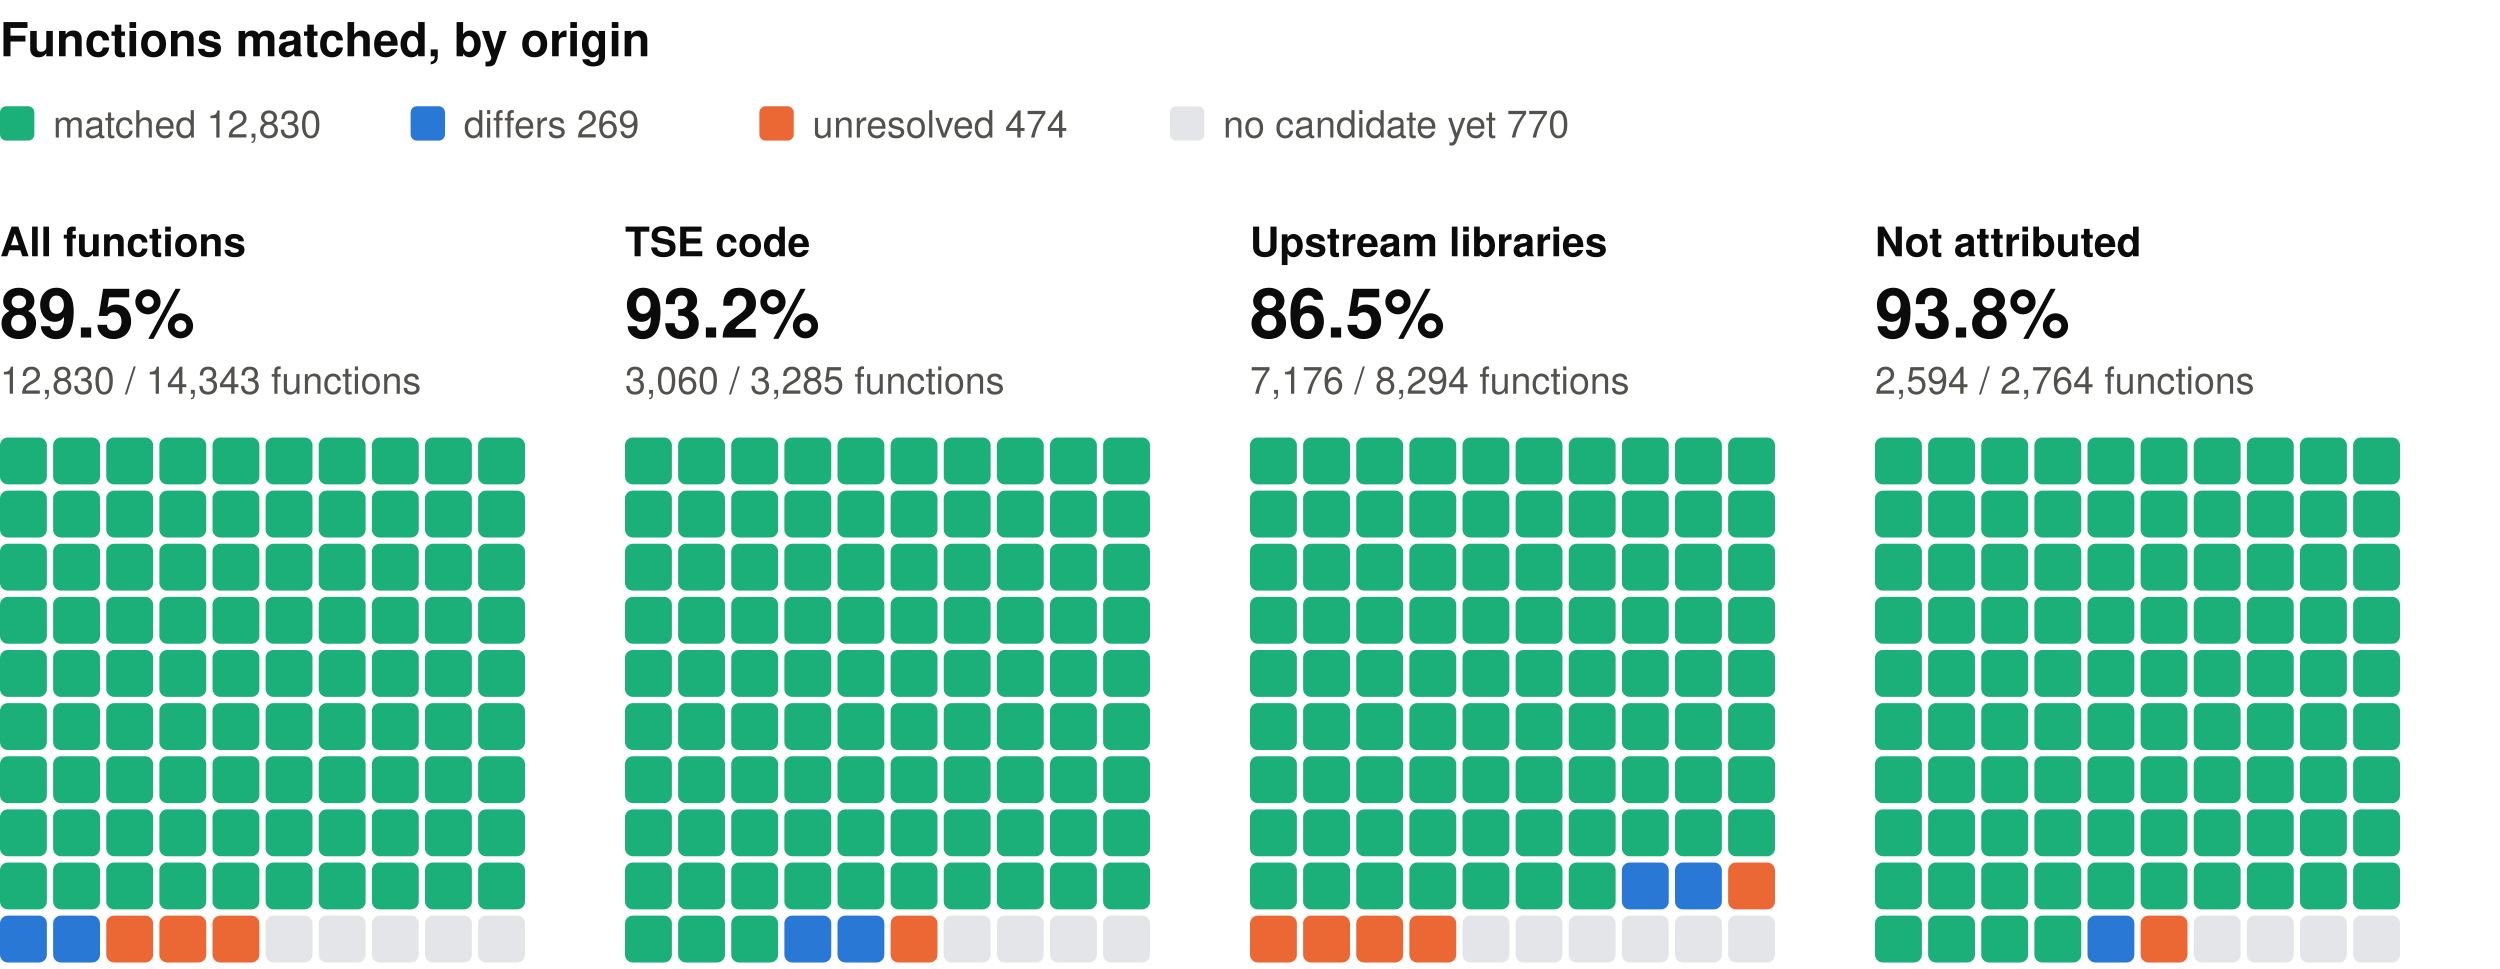
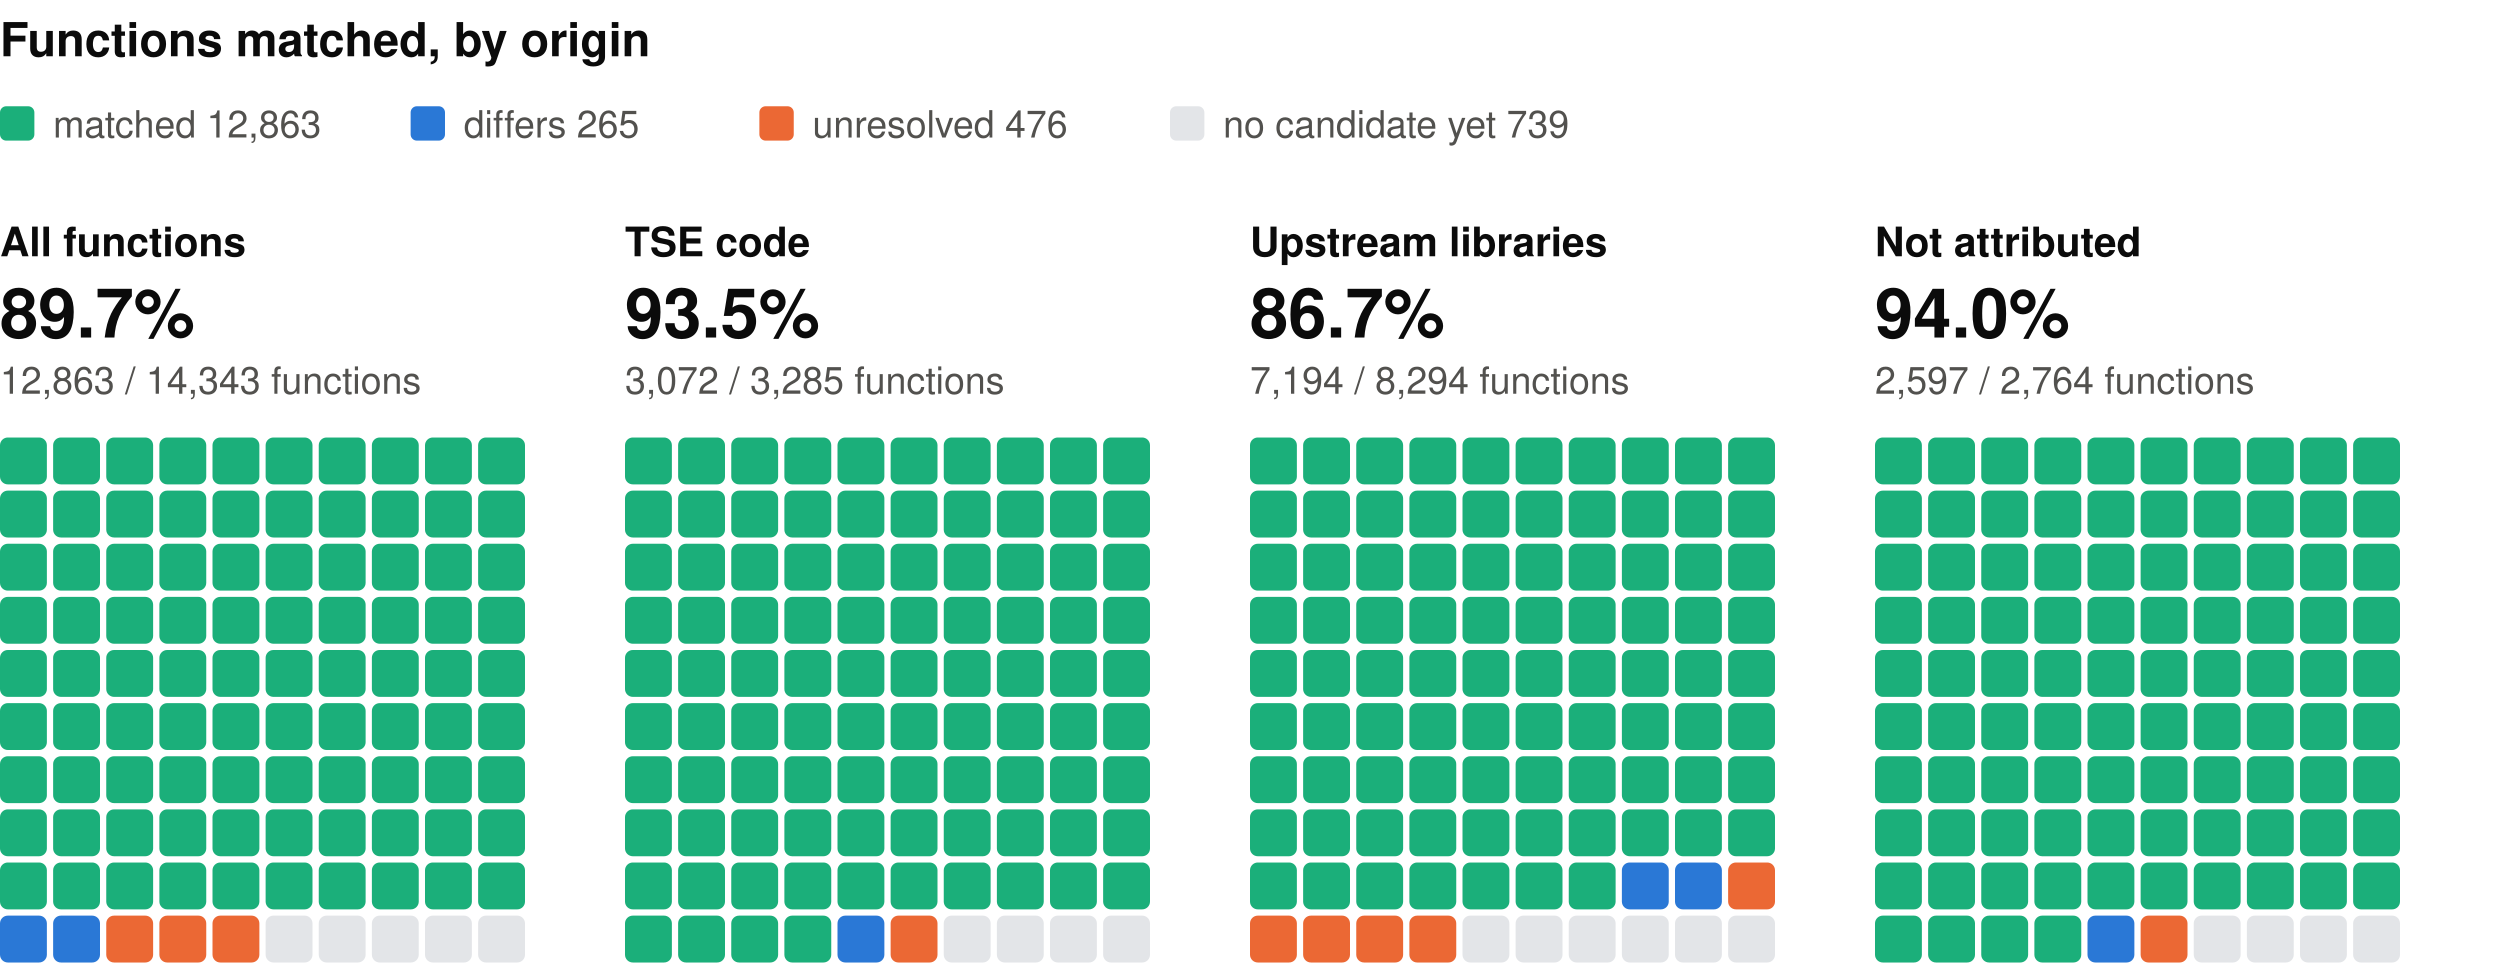
<svg xmlns="http://www.w3.org/2000/svg" width="800" height="310" viewBox="0 0 800 310" role="img" aria-label="Functions matched, by origin: one square per percent, coloured by verdict" font-family="system-ui, -apple-system, 'Segoe UI', Helvetica, Arial, sans-serif">
  <text x="0" y="18" font-size="15" fill="#0b0b0b" font-weight="600">Functions matched, by origin</text>
  <rect x="0" y="34" width="11" height="11" rx="2" fill="#1baf7a" />
-   <text x="17" y="44" font-size="12" fill="#52514e">matched 12,830</text>
+   <text x="17" y="44" font-size="12" fill="#52514e">matched 12,863</text>
  <rect x="131.4" y="34" width="11" height="11" rx="2" fill="#2a78d6" />
-   <text x="148.4" y="44" font-size="12" fill="#52514e">differs 269</text>
+   <text x="148.4" y="44" font-size="12" fill="#52514e">differs 265</text>
  <rect x="243" y="34" width="11" height="11" rx="2" fill="#eb6834" />
-   <text x="260" y="44" font-size="12" fill="#52514e">unresolved 474</text>
+   <text x="260" y="44" font-size="12" fill="#52514e">unresolved 476</text>
  <rect x="374.4" y="34" width="11" height="11" rx="2" fill="#e3e5e8" />
-   <text x="391.4" y="44" font-size="12" fill="#52514e">no candidate yet 770</text>
+   <text x="391.4" y="44" font-size="12" fill="#52514e">no candidate yet 739</text>
  <text x="0" y="82" font-size="13" fill="#0b0b0b" font-weight="600">All functions</text>
-   <text x="0" y="108" font-size="22" fill="#0b0b0b" font-weight="600">89.5%</text>
-   <text x="0" y="126" font-size="12" fill="#52514e">12,830 / 14,343 functions</text>
+   <text x="0" y="108" font-size="22" fill="#0b0b0b" font-weight="600">89.7%</text>
+   <text x="0" y="126" font-size="12" fill="#52514e">12,863 / 14,343 functions</text>
  <rect x="0" y="140" width="15" height="15" rx="2.5" fill="#1baf7a" />
  <rect x="17" y="140" width="15" height="15" rx="2.5" fill="#1baf7a" />
  <rect x="34" y="140" width="15" height="15" rx="2.5" fill="#1baf7a" />
  <rect x="51" y="140" width="15" height="15" rx="2.5" fill="#1baf7a" />
  <rect x="68" y="140" width="15" height="15" rx="2.5" fill="#1baf7a" />
  <rect x="85" y="140" width="15" height="15" rx="2.5" fill="#1baf7a" />
  <rect x="102" y="140" width="15" height="15" rx="2.5" fill="#1baf7a" />
  <rect x="119" y="140" width="15" height="15" rx="2.5" fill="#1baf7a" />
  <rect x="136" y="140" width="15" height="15" rx="2.5" fill="#1baf7a" />
  <rect x="153" y="140" width="15" height="15" rx="2.5" fill="#1baf7a" />
  <rect x="0" y="157" width="15" height="15" rx="2.5" fill="#1baf7a" />
  <rect x="17" y="157" width="15" height="15" rx="2.5" fill="#1baf7a" />
  <rect x="34" y="157" width="15" height="15" rx="2.5" fill="#1baf7a" />
  <rect x="51" y="157" width="15" height="15" rx="2.5" fill="#1baf7a" />
  <rect x="68" y="157" width="15" height="15" rx="2.5" fill="#1baf7a" />
  <rect x="85" y="157" width="15" height="15" rx="2.5" fill="#1baf7a" />
  <rect x="102" y="157" width="15" height="15" rx="2.5" fill="#1baf7a" />
  <rect x="119" y="157" width="15" height="15" rx="2.5" fill="#1baf7a" />
  <rect x="136" y="157" width="15" height="15" rx="2.5" fill="#1baf7a" />
  <rect x="153" y="157" width="15" height="15" rx="2.5" fill="#1baf7a" />
  <rect x="0" y="174" width="15" height="15" rx="2.5" fill="#1baf7a" />
  <rect x="17" y="174" width="15" height="15" rx="2.5" fill="#1baf7a" />
  <rect x="34" y="174" width="15" height="15" rx="2.5" fill="#1baf7a" />
  <rect x="51" y="174" width="15" height="15" rx="2.5" fill="#1baf7a" />
  <rect x="68" y="174" width="15" height="15" rx="2.5" fill="#1baf7a" />
  <rect x="85" y="174" width="15" height="15" rx="2.5" fill="#1baf7a" />
  <rect x="102" y="174" width="15" height="15" rx="2.5" fill="#1baf7a" />
  <rect x="119" y="174" width="15" height="15" rx="2.5" fill="#1baf7a" />
  <rect x="136" y="174" width="15" height="15" rx="2.5" fill="#1baf7a" />
  <rect x="153" y="174" width="15" height="15" rx="2.5" fill="#1baf7a" />
  <rect x="0" y="191" width="15" height="15" rx="2.5" fill="#1baf7a" />
  <rect x="17" y="191" width="15" height="15" rx="2.5" fill="#1baf7a" />
  <rect x="34" y="191" width="15" height="15" rx="2.5" fill="#1baf7a" />
  <rect x="51" y="191" width="15" height="15" rx="2.5" fill="#1baf7a" />
  <rect x="68" y="191" width="15" height="15" rx="2.5" fill="#1baf7a" />
  <rect x="85" y="191" width="15" height="15" rx="2.5" fill="#1baf7a" />
  <rect x="102" y="191" width="15" height="15" rx="2.5" fill="#1baf7a" />
  <rect x="119" y="191" width="15" height="15" rx="2.5" fill="#1baf7a" />
  <rect x="136" y="191" width="15" height="15" rx="2.5" fill="#1baf7a" />
  <rect x="153" y="191" width="15" height="15" rx="2.5" fill="#1baf7a" />
  <rect x="0" y="208" width="15" height="15" rx="2.5" fill="#1baf7a" />
  <rect x="17" y="208" width="15" height="15" rx="2.5" fill="#1baf7a" />
  <rect x="34" y="208" width="15" height="15" rx="2.5" fill="#1baf7a" />
  <rect x="51" y="208" width="15" height="15" rx="2.5" fill="#1baf7a" />
  <rect x="68" y="208" width="15" height="15" rx="2.5" fill="#1baf7a" />
  <rect x="85" y="208" width="15" height="15" rx="2.5" fill="#1baf7a" />
  <rect x="102" y="208" width="15" height="15" rx="2.5" fill="#1baf7a" />
  <rect x="119" y="208" width="15" height="15" rx="2.5" fill="#1baf7a" />
  <rect x="136" y="208" width="15" height="15" rx="2.5" fill="#1baf7a" />
  <rect x="153" y="208" width="15" height="15" rx="2.5" fill="#1baf7a" />
  <rect x="0" y="225" width="15" height="15" rx="2.5" fill="#1baf7a" />
  <rect x="17" y="225" width="15" height="15" rx="2.5" fill="#1baf7a" />
  <rect x="34" y="225" width="15" height="15" rx="2.5" fill="#1baf7a" />
  <rect x="51" y="225" width="15" height="15" rx="2.5" fill="#1baf7a" />
  <rect x="68" y="225" width="15" height="15" rx="2.5" fill="#1baf7a" />
  <rect x="85" y="225" width="15" height="15" rx="2.5" fill="#1baf7a" />
  <rect x="102" y="225" width="15" height="15" rx="2.5" fill="#1baf7a" />
  <rect x="119" y="225" width="15" height="15" rx="2.5" fill="#1baf7a" />
  <rect x="136" y="225" width="15" height="15" rx="2.5" fill="#1baf7a" />
  <rect x="153" y="225" width="15" height="15" rx="2.5" fill="#1baf7a" />
  <rect x="0" y="242" width="15" height="15" rx="2.5" fill="#1baf7a" />
  <rect x="17" y="242" width="15" height="15" rx="2.5" fill="#1baf7a" />
  <rect x="34" y="242" width="15" height="15" rx="2.5" fill="#1baf7a" />
  <rect x="51" y="242" width="15" height="15" rx="2.5" fill="#1baf7a" />
  <rect x="68" y="242" width="15" height="15" rx="2.5" fill="#1baf7a" />
  <rect x="85" y="242" width="15" height="15" rx="2.5" fill="#1baf7a" />
  <rect x="102" y="242" width="15" height="15" rx="2.5" fill="#1baf7a" />
  <rect x="119" y="242" width="15" height="15" rx="2.5" fill="#1baf7a" />
  <rect x="136" y="242" width="15" height="15" rx="2.5" fill="#1baf7a" />
  <rect x="153" y="242" width="15" height="15" rx="2.5" fill="#1baf7a" />
  <rect x="0" y="259" width="15" height="15" rx="2.5" fill="#1baf7a" />
  <rect x="17" y="259" width="15" height="15" rx="2.5" fill="#1baf7a" />
  <rect x="34" y="259" width="15" height="15" rx="2.5" fill="#1baf7a" />
  <rect x="51" y="259" width="15" height="15" rx="2.5" fill="#1baf7a" />
  <rect x="68" y="259" width="15" height="15" rx="2.5" fill="#1baf7a" />
  <rect x="85" y="259" width="15" height="15" rx="2.5" fill="#1baf7a" />
  <rect x="102" y="259" width="15" height="15" rx="2.5" fill="#1baf7a" />
  <rect x="119" y="259" width="15" height="15" rx="2.5" fill="#1baf7a" />
  <rect x="136" y="259" width="15" height="15" rx="2.5" fill="#1baf7a" />
  <rect x="153" y="259" width="15" height="15" rx="2.5" fill="#1baf7a" />
  <rect x="0" y="276" width="15" height="15" rx="2.5" fill="#1baf7a" />
  <rect x="17" y="276" width="15" height="15" rx="2.5" fill="#1baf7a" />
  <rect x="34" y="276" width="15" height="15" rx="2.5" fill="#1baf7a" />
  <rect x="51" y="276" width="15" height="15" rx="2.5" fill="#1baf7a" />
  <rect x="68" y="276" width="15" height="15" rx="2.5" fill="#1baf7a" />
  <rect x="85" y="276" width="15" height="15" rx="2.5" fill="#1baf7a" />
  <rect x="102" y="276" width="15" height="15" rx="2.5" fill="#1baf7a" />
  <rect x="119" y="276" width="15" height="15" rx="2.5" fill="#1baf7a" />
  <rect x="136" y="276" width="15" height="15" rx="2.5" fill="#1baf7a" />
  <rect x="153" y="276" width="15" height="15" rx="2.5" fill="#1baf7a" />
  <rect x="0" y="293" width="15" height="15" rx="2.5" fill="#2a78d6" />
  <rect x="17" y="293" width="15" height="15" rx="2.5" fill="#2a78d6" />
  <rect x="34" y="293" width="15" height="15" rx="2.5" fill="#eb6834" />
  <rect x="51" y="293" width="15" height="15" rx="2.5" fill="#eb6834" />
  <rect x="68" y="293" width="15" height="15" rx="2.5" fill="#eb6834" />
  <rect x="85" y="293" width="15" height="15" rx="2.5" fill="#e3e5e8" />
  <rect x="102" y="293" width="15" height="15" rx="2.5" fill="#e3e5e8" />
  <rect x="119" y="293" width="15" height="15" rx="2.5" fill="#e3e5e8" />
  <rect x="136" y="293" width="15" height="15" rx="2.5" fill="#e3e5e8" />
  <rect x="153" y="293" width="15" height="15" rx="2.5" fill="#e3e5e8" />
  <text x="200" y="82" font-size="13" fill="#0b0b0b" font-weight="600">TSE code</text>
-   <text x="200" y="108" font-size="22" fill="#0b0b0b" font-weight="600">93.2%</text>
-   <text x="200" y="126" font-size="12" fill="#52514e">3,060 / 3,285 functions</text>
+   <text x="200" y="108" font-size="22" fill="#0b0b0b" font-weight="600">93.5%</text>
+   <text x="200" y="126" font-size="12" fill="#52514e">3,072 / 3,285 functions</text>
  <rect x="200" y="140" width="15" height="15" rx="2.5" fill="#1baf7a" />
  <rect x="217" y="140" width="15" height="15" rx="2.5" fill="#1baf7a" />
  <rect x="234" y="140" width="15" height="15" rx="2.5" fill="#1baf7a" />
  <rect x="251" y="140" width="15" height="15" rx="2.5" fill="#1baf7a" />
  <rect x="268" y="140" width="15" height="15" rx="2.5" fill="#1baf7a" />
  <rect x="285" y="140" width="15" height="15" rx="2.5" fill="#1baf7a" />
  <rect x="302" y="140" width="15" height="15" rx="2.5" fill="#1baf7a" />
  <rect x="319" y="140" width="15" height="15" rx="2.5" fill="#1baf7a" />
  <rect x="336" y="140" width="15" height="15" rx="2.5" fill="#1baf7a" />
  <rect x="353" y="140" width="15" height="15" rx="2.5" fill="#1baf7a" />
  <rect x="200" y="157" width="15" height="15" rx="2.5" fill="#1baf7a" />
  <rect x="217" y="157" width="15" height="15" rx="2.5" fill="#1baf7a" />
  <rect x="234" y="157" width="15" height="15" rx="2.5" fill="#1baf7a" />
  <rect x="251" y="157" width="15" height="15" rx="2.5" fill="#1baf7a" />
  <rect x="268" y="157" width="15" height="15" rx="2.5" fill="#1baf7a" />
  <rect x="285" y="157" width="15" height="15" rx="2.5" fill="#1baf7a" />
  <rect x="302" y="157" width="15" height="15" rx="2.5" fill="#1baf7a" />
  <rect x="319" y="157" width="15" height="15" rx="2.5" fill="#1baf7a" />
  <rect x="336" y="157" width="15" height="15" rx="2.5" fill="#1baf7a" />
  <rect x="353" y="157" width="15" height="15" rx="2.5" fill="#1baf7a" />
  <rect x="200" y="174" width="15" height="15" rx="2.5" fill="#1baf7a" />
  <rect x="217" y="174" width="15" height="15" rx="2.5" fill="#1baf7a" />
  <rect x="234" y="174" width="15" height="15" rx="2.5" fill="#1baf7a" />
  <rect x="251" y="174" width="15" height="15" rx="2.5" fill="#1baf7a" />
  <rect x="268" y="174" width="15" height="15" rx="2.5" fill="#1baf7a" />
  <rect x="285" y="174" width="15" height="15" rx="2.5" fill="#1baf7a" />
  <rect x="302" y="174" width="15" height="15" rx="2.5" fill="#1baf7a" />
  <rect x="319" y="174" width="15" height="15" rx="2.5" fill="#1baf7a" />
  <rect x="336" y="174" width="15" height="15" rx="2.5" fill="#1baf7a" />
  <rect x="353" y="174" width="15" height="15" rx="2.5" fill="#1baf7a" />
  <rect x="200" y="191" width="15" height="15" rx="2.5" fill="#1baf7a" />
  <rect x="217" y="191" width="15" height="15" rx="2.5" fill="#1baf7a" />
  <rect x="234" y="191" width="15" height="15" rx="2.5" fill="#1baf7a" />
  <rect x="251" y="191" width="15" height="15" rx="2.5" fill="#1baf7a" />
  <rect x="268" y="191" width="15" height="15" rx="2.5" fill="#1baf7a" />
  <rect x="285" y="191" width="15" height="15" rx="2.5" fill="#1baf7a" />
  <rect x="302" y="191" width="15" height="15" rx="2.5" fill="#1baf7a" />
  <rect x="319" y="191" width="15" height="15" rx="2.5" fill="#1baf7a" />
  <rect x="336" y="191" width="15" height="15" rx="2.5" fill="#1baf7a" />
  <rect x="353" y="191" width="15" height="15" rx="2.5" fill="#1baf7a" />
  <rect x="200" y="208" width="15" height="15" rx="2.5" fill="#1baf7a" />
  <rect x="217" y="208" width="15" height="15" rx="2.5" fill="#1baf7a" />
  <rect x="234" y="208" width="15" height="15" rx="2.5" fill="#1baf7a" />
  <rect x="251" y="208" width="15" height="15" rx="2.5" fill="#1baf7a" />
  <rect x="268" y="208" width="15" height="15" rx="2.5" fill="#1baf7a" />
  <rect x="285" y="208" width="15" height="15" rx="2.5" fill="#1baf7a" />
  <rect x="302" y="208" width="15" height="15" rx="2.5" fill="#1baf7a" />
  <rect x="319" y="208" width="15" height="15" rx="2.5" fill="#1baf7a" />
  <rect x="336" y="208" width="15" height="15" rx="2.5" fill="#1baf7a" />
  <rect x="353" y="208" width="15" height="15" rx="2.5" fill="#1baf7a" />
  <rect x="200" y="225" width="15" height="15" rx="2.5" fill="#1baf7a" />
  <rect x="217" y="225" width="15" height="15" rx="2.5" fill="#1baf7a" />
  <rect x="234" y="225" width="15" height="15" rx="2.5" fill="#1baf7a" />
  <rect x="251" y="225" width="15" height="15" rx="2.5" fill="#1baf7a" />
  <rect x="268" y="225" width="15" height="15" rx="2.5" fill="#1baf7a" />
  <rect x="285" y="225" width="15" height="15" rx="2.5" fill="#1baf7a" />
  <rect x="302" y="225" width="15" height="15" rx="2.5" fill="#1baf7a" />
  <rect x="319" y="225" width="15" height="15" rx="2.5" fill="#1baf7a" />
  <rect x="336" y="225" width="15" height="15" rx="2.5" fill="#1baf7a" />
  <rect x="353" y="225" width="15" height="15" rx="2.5" fill="#1baf7a" />
  <rect x="200" y="242" width="15" height="15" rx="2.5" fill="#1baf7a" />
  <rect x="217" y="242" width="15" height="15" rx="2.5" fill="#1baf7a" />
  <rect x="234" y="242" width="15" height="15" rx="2.5" fill="#1baf7a" />
  <rect x="251" y="242" width="15" height="15" rx="2.5" fill="#1baf7a" />
  <rect x="268" y="242" width="15" height="15" rx="2.5" fill="#1baf7a" />
  <rect x="285" y="242" width="15" height="15" rx="2.5" fill="#1baf7a" />
  <rect x="302" y="242" width="15" height="15" rx="2.5" fill="#1baf7a" />
  <rect x="319" y="242" width="15" height="15" rx="2.5" fill="#1baf7a" />
  <rect x="336" y="242" width="15" height="15" rx="2.5" fill="#1baf7a" />
  <rect x="353" y="242" width="15" height="15" rx="2.5" fill="#1baf7a" />
  <rect x="200" y="259" width="15" height="15" rx="2.5" fill="#1baf7a" />
  <rect x="217" y="259" width="15" height="15" rx="2.5" fill="#1baf7a" />
  <rect x="234" y="259" width="15" height="15" rx="2.5" fill="#1baf7a" />
  <rect x="251" y="259" width="15" height="15" rx="2.5" fill="#1baf7a" />
  <rect x="268" y="259" width="15" height="15" rx="2.5" fill="#1baf7a" />
  <rect x="285" y="259" width="15" height="15" rx="2.5" fill="#1baf7a" />
  <rect x="302" y="259" width="15" height="15" rx="2.5" fill="#1baf7a" />
  <rect x="319" y="259" width="15" height="15" rx="2.5" fill="#1baf7a" />
  <rect x="336" y="259" width="15" height="15" rx="2.5" fill="#1baf7a" />
  <rect x="353" y="259" width="15" height="15" rx="2.5" fill="#1baf7a" />
  <rect x="200" y="276" width="15" height="15" rx="2.5" fill="#1baf7a" />
  <rect x="217" y="276" width="15" height="15" rx="2.5" fill="#1baf7a" />
  <rect x="234" y="276" width="15" height="15" rx="2.5" fill="#1baf7a" />
  <rect x="251" y="276" width="15" height="15" rx="2.5" fill="#1baf7a" />
  <rect x="268" y="276" width="15" height="15" rx="2.5" fill="#1baf7a" />
  <rect x="285" y="276" width="15" height="15" rx="2.5" fill="#1baf7a" />
  <rect x="302" y="276" width="15" height="15" rx="2.5" fill="#1baf7a" />
  <rect x="319" y="276" width="15" height="15" rx="2.5" fill="#1baf7a" />
  <rect x="336" y="276" width="15" height="15" rx="2.5" fill="#1baf7a" />
  <rect x="353" y="276" width="15" height="15" rx="2.5" fill="#1baf7a" />
  <rect x="200" y="293" width="15" height="15" rx="2.5" fill="#1baf7a" />
  <rect x="217" y="293" width="15" height="15" rx="2.5" fill="#1baf7a" />
  <rect x="234" y="293" width="15" height="15" rx="2.5" fill="#1baf7a" />
-   <rect x="251" y="293" width="15" height="15" rx="2.5" fill="#2a78d6" />
+   <rect x="251" y="293" width="15" height="15" rx="2.5" fill="#1baf7a" />
  <rect x="268" y="293" width="15" height="15" rx="2.5" fill="#2a78d6" />
  <rect x="285" y="293" width="15" height="15" rx="2.5" fill="#eb6834" />
  <rect x="302" y="293" width="15" height="15" rx="2.5" fill="#e3e5e8" />
  <rect x="319" y="293" width="15" height="15" rx="2.5" fill="#e3e5e8" />
  <rect x="336" y="293" width="15" height="15" rx="2.5" fill="#e3e5e8" />
  <rect x="353" y="293" width="15" height="15" rx="2.5" fill="#e3e5e8" />
  <text x="400" y="82" font-size="13" fill="#0b0b0b" font-weight="600">Upstream libraries</text>
-   <text x="400" y="108" font-size="22" fill="#0b0b0b" font-weight="600">86.5%</text>
-   <text x="400" y="126" font-size="12" fill="#52514e">7,176 / 8,294 functions</text>
+   <text x="400" y="108" font-size="22" fill="#0b0b0b" font-weight="600">86.7%</text>
+   <text x="400" y="126" font-size="12" fill="#52514e">7,194 / 8,294 functions</text>
  <rect x="400" y="140" width="15" height="15" rx="2.5" fill="#1baf7a" />
  <rect x="417" y="140" width="15" height="15" rx="2.5" fill="#1baf7a" />
  <rect x="434" y="140" width="15" height="15" rx="2.5" fill="#1baf7a" />
  <rect x="451" y="140" width="15" height="15" rx="2.5" fill="#1baf7a" />
  <rect x="468" y="140" width="15" height="15" rx="2.5" fill="#1baf7a" />
  <rect x="485" y="140" width="15" height="15" rx="2.5" fill="#1baf7a" />
  <rect x="502" y="140" width="15" height="15" rx="2.5" fill="#1baf7a" />
  <rect x="519" y="140" width="15" height="15" rx="2.5" fill="#1baf7a" />
  <rect x="536" y="140" width="15" height="15" rx="2.5" fill="#1baf7a" />
  <rect x="553" y="140" width="15" height="15" rx="2.5" fill="#1baf7a" />
  <rect x="400" y="157" width="15" height="15" rx="2.5" fill="#1baf7a" />
  <rect x="417" y="157" width="15" height="15" rx="2.5" fill="#1baf7a" />
  <rect x="434" y="157" width="15" height="15" rx="2.5" fill="#1baf7a" />
  <rect x="451" y="157" width="15" height="15" rx="2.5" fill="#1baf7a" />
  <rect x="468" y="157" width="15" height="15" rx="2.5" fill="#1baf7a" />
  <rect x="485" y="157" width="15" height="15" rx="2.5" fill="#1baf7a" />
  <rect x="502" y="157" width="15" height="15" rx="2.5" fill="#1baf7a" />
  <rect x="519" y="157" width="15" height="15" rx="2.5" fill="#1baf7a" />
  <rect x="536" y="157" width="15" height="15" rx="2.5" fill="#1baf7a" />
  <rect x="553" y="157" width="15" height="15" rx="2.5" fill="#1baf7a" />
  <rect x="400" y="174" width="15" height="15" rx="2.5" fill="#1baf7a" />
  <rect x="417" y="174" width="15" height="15" rx="2.5" fill="#1baf7a" />
  <rect x="434" y="174" width="15" height="15" rx="2.5" fill="#1baf7a" />
  <rect x="451" y="174" width="15" height="15" rx="2.5" fill="#1baf7a" />
  <rect x="468" y="174" width="15" height="15" rx="2.5" fill="#1baf7a" />
  <rect x="485" y="174" width="15" height="15" rx="2.5" fill="#1baf7a" />
  <rect x="502" y="174" width="15" height="15" rx="2.5" fill="#1baf7a" />
  <rect x="519" y="174" width="15" height="15" rx="2.5" fill="#1baf7a" />
  <rect x="536" y="174" width="15" height="15" rx="2.5" fill="#1baf7a" />
  <rect x="553" y="174" width="15" height="15" rx="2.5" fill="#1baf7a" />
  <rect x="400" y="191" width="15" height="15" rx="2.5" fill="#1baf7a" />
  <rect x="417" y="191" width="15" height="15" rx="2.5" fill="#1baf7a" />
  <rect x="434" y="191" width="15" height="15" rx="2.5" fill="#1baf7a" />
  <rect x="451" y="191" width="15" height="15" rx="2.5" fill="#1baf7a" />
  <rect x="468" y="191" width="15" height="15" rx="2.5" fill="#1baf7a" />
  <rect x="485" y="191" width="15" height="15" rx="2.5" fill="#1baf7a" />
  <rect x="502" y="191" width="15" height="15" rx="2.5" fill="#1baf7a" />
  <rect x="519" y="191" width="15" height="15" rx="2.5" fill="#1baf7a" />
  <rect x="536" y="191" width="15" height="15" rx="2.5" fill="#1baf7a" />
  <rect x="553" y="191" width="15" height="15" rx="2.5" fill="#1baf7a" />
  <rect x="400" y="208" width="15" height="15" rx="2.5" fill="#1baf7a" />
  <rect x="417" y="208" width="15" height="15" rx="2.5" fill="#1baf7a" />
  <rect x="434" y="208" width="15" height="15" rx="2.5" fill="#1baf7a" />
  <rect x="451" y="208" width="15" height="15" rx="2.5" fill="#1baf7a" />
  <rect x="468" y="208" width="15" height="15" rx="2.5" fill="#1baf7a" />
  <rect x="485" y="208" width="15" height="15" rx="2.5" fill="#1baf7a" />
  <rect x="502" y="208" width="15" height="15" rx="2.5" fill="#1baf7a" />
  <rect x="519" y="208" width="15" height="15" rx="2.5" fill="#1baf7a" />
  <rect x="536" y="208" width="15" height="15" rx="2.5" fill="#1baf7a" />
  <rect x="553" y="208" width="15" height="15" rx="2.5" fill="#1baf7a" />
  <rect x="400" y="225" width="15" height="15" rx="2.5" fill="#1baf7a" />
  <rect x="417" y="225" width="15" height="15" rx="2.5" fill="#1baf7a" />
  <rect x="434" y="225" width="15" height="15" rx="2.5" fill="#1baf7a" />
  <rect x="451" y="225" width="15" height="15" rx="2.5" fill="#1baf7a" />
  <rect x="468" y="225" width="15" height="15" rx="2.5" fill="#1baf7a" />
  <rect x="485" y="225" width="15" height="15" rx="2.5" fill="#1baf7a" />
  <rect x="502" y="225" width="15" height="15" rx="2.5" fill="#1baf7a" />
  <rect x="519" y="225" width="15" height="15" rx="2.5" fill="#1baf7a" />
  <rect x="536" y="225" width="15" height="15" rx="2.5" fill="#1baf7a" />
  <rect x="553" y="225" width="15" height="15" rx="2.5" fill="#1baf7a" />
  <rect x="400" y="242" width="15" height="15" rx="2.5" fill="#1baf7a" />
  <rect x="417" y="242" width="15" height="15" rx="2.5" fill="#1baf7a" />
  <rect x="434" y="242" width="15" height="15" rx="2.5" fill="#1baf7a" />
  <rect x="451" y="242" width="15" height="15" rx="2.5" fill="#1baf7a" />
  <rect x="468" y="242" width="15" height="15" rx="2.5" fill="#1baf7a" />
  <rect x="485" y="242" width="15" height="15" rx="2.5" fill="#1baf7a" />
  <rect x="502" y="242" width="15" height="15" rx="2.5" fill="#1baf7a" />
  <rect x="519" y="242" width="15" height="15" rx="2.5" fill="#1baf7a" />
  <rect x="536" y="242" width="15" height="15" rx="2.5" fill="#1baf7a" />
  <rect x="553" y="242" width="15" height="15" rx="2.5" fill="#1baf7a" />
  <rect x="400" y="259" width="15" height="15" rx="2.5" fill="#1baf7a" />
  <rect x="417" y="259" width="15" height="15" rx="2.5" fill="#1baf7a" />
  <rect x="434" y="259" width="15" height="15" rx="2.5" fill="#1baf7a" />
  <rect x="451" y="259" width="15" height="15" rx="2.5" fill="#1baf7a" />
  <rect x="468" y="259" width="15" height="15" rx="2.5" fill="#1baf7a" />
  <rect x="485" y="259" width="15" height="15" rx="2.5" fill="#1baf7a" />
  <rect x="502" y="259" width="15" height="15" rx="2.5" fill="#1baf7a" />
  <rect x="519" y="259" width="15" height="15" rx="2.5" fill="#1baf7a" />
  <rect x="536" y="259" width="15" height="15" rx="2.5" fill="#1baf7a" />
  <rect x="553" y="259" width="15" height="15" rx="2.5" fill="#1baf7a" />
  <rect x="400" y="276" width="15" height="15" rx="2.5" fill="#1baf7a" />
  <rect x="417" y="276" width="15" height="15" rx="2.5" fill="#1baf7a" />
  <rect x="434" y="276" width="15" height="15" rx="2.5" fill="#1baf7a" />
  <rect x="451" y="276" width="15" height="15" rx="2.5" fill="#1baf7a" />
  <rect x="468" y="276" width="15" height="15" rx="2.5" fill="#1baf7a" />
  <rect x="485" y="276" width="15" height="15" rx="2.5" fill="#1baf7a" />
  <rect x="502" y="276" width="15" height="15" rx="2.5" fill="#1baf7a" />
  <rect x="519" y="276" width="15" height="15" rx="2.5" fill="#2a78d6" />
  <rect x="536" y="276" width="15" height="15" rx="2.5" fill="#2a78d6" />
  <rect x="553" y="276" width="15" height="15" rx="2.5" fill="#eb6834" />
  <rect x="400" y="293" width="15" height="15" rx="2.5" fill="#eb6834" />
  <rect x="417" y="293" width="15" height="15" rx="2.5" fill="#eb6834" />
  <rect x="434" y="293" width="15" height="15" rx="2.5" fill="#eb6834" />
  <rect x="451" y="293" width="15" height="15" rx="2.5" fill="#eb6834" />
  <rect x="468" y="293" width="15" height="15" rx="2.5" fill="#e3e5e8" />
  <rect x="485" y="293" width="15" height="15" rx="2.5" fill="#e3e5e8" />
  <rect x="502" y="293" width="15" height="15" rx="2.5" fill="#e3e5e8" />
  <rect x="519" y="293" width="15" height="15" rx="2.5" fill="#e3e5e8" />
  <rect x="536" y="293" width="15" height="15" rx="2.5" fill="#e3e5e8" />
  <rect x="553" y="293" width="15" height="15" rx="2.5" fill="#e3e5e8" />
  <text x="600" y="82" font-size="13" fill="#0b0b0b" font-weight="600">Not attributed</text>
-   <text x="600" y="108" font-size="22" fill="#0b0b0b" font-weight="600">93.8%</text>
-   <text x="600" y="126" font-size="12" fill="#52514e">2,594 / 2,764 functions</text>
+   <text x="600" y="108" font-size="22" fill="#0b0b0b" font-weight="600">94.0%</text>
+   <text x="600" y="126" font-size="12" fill="#52514e">2,597 / 2,764 functions</text>
  <rect x="600" y="140" width="15" height="15" rx="2.5" fill="#1baf7a" />
  <rect x="617" y="140" width="15" height="15" rx="2.5" fill="#1baf7a" />
  <rect x="634" y="140" width="15" height="15" rx="2.5" fill="#1baf7a" />
  <rect x="651" y="140" width="15" height="15" rx="2.5" fill="#1baf7a" />
  <rect x="668" y="140" width="15" height="15" rx="2.5" fill="#1baf7a" />
  <rect x="685" y="140" width="15" height="15" rx="2.5" fill="#1baf7a" />
  <rect x="702" y="140" width="15" height="15" rx="2.5" fill="#1baf7a" />
  <rect x="719" y="140" width="15" height="15" rx="2.5" fill="#1baf7a" />
  <rect x="736" y="140" width="15" height="15" rx="2.5" fill="#1baf7a" />
  <rect x="753" y="140" width="15" height="15" rx="2.5" fill="#1baf7a" />
  <rect x="600" y="157" width="15" height="15" rx="2.5" fill="#1baf7a" />
  <rect x="617" y="157" width="15" height="15" rx="2.5" fill="#1baf7a" />
  <rect x="634" y="157" width="15" height="15" rx="2.5" fill="#1baf7a" />
  <rect x="651" y="157" width="15" height="15" rx="2.5" fill="#1baf7a" />
  <rect x="668" y="157" width="15" height="15" rx="2.5" fill="#1baf7a" />
  <rect x="685" y="157" width="15" height="15" rx="2.5" fill="#1baf7a" />
  <rect x="702" y="157" width="15" height="15" rx="2.5" fill="#1baf7a" />
  <rect x="719" y="157" width="15" height="15" rx="2.5" fill="#1baf7a" />
  <rect x="736" y="157" width="15" height="15" rx="2.5" fill="#1baf7a" />
  <rect x="753" y="157" width="15" height="15" rx="2.5" fill="#1baf7a" />
  <rect x="600" y="174" width="15" height="15" rx="2.5" fill="#1baf7a" />
  <rect x="617" y="174" width="15" height="15" rx="2.5" fill="#1baf7a" />
  <rect x="634" y="174" width="15" height="15" rx="2.5" fill="#1baf7a" />
  <rect x="651" y="174" width="15" height="15" rx="2.5" fill="#1baf7a" />
  <rect x="668" y="174" width="15" height="15" rx="2.5" fill="#1baf7a" />
  <rect x="685" y="174" width="15" height="15" rx="2.5" fill="#1baf7a" />
  <rect x="702" y="174" width="15" height="15" rx="2.5" fill="#1baf7a" />
  <rect x="719" y="174" width="15" height="15" rx="2.5" fill="#1baf7a" />
  <rect x="736" y="174" width="15" height="15" rx="2.5" fill="#1baf7a" />
  <rect x="753" y="174" width="15" height="15" rx="2.5" fill="#1baf7a" />
  <rect x="600" y="191" width="15" height="15" rx="2.5" fill="#1baf7a" />
  <rect x="617" y="191" width="15" height="15" rx="2.5" fill="#1baf7a" />
  <rect x="634" y="191" width="15" height="15" rx="2.5" fill="#1baf7a" />
  <rect x="651" y="191" width="15" height="15" rx="2.5" fill="#1baf7a" />
  <rect x="668" y="191" width="15" height="15" rx="2.5" fill="#1baf7a" />
  <rect x="685" y="191" width="15" height="15" rx="2.5" fill="#1baf7a" />
  <rect x="702" y="191" width="15" height="15" rx="2.5" fill="#1baf7a" />
  <rect x="719" y="191" width="15" height="15" rx="2.5" fill="#1baf7a" />
  <rect x="736" y="191" width="15" height="15" rx="2.5" fill="#1baf7a" />
  <rect x="753" y="191" width="15" height="15" rx="2.5" fill="#1baf7a" />
  <rect x="600" y="208" width="15" height="15" rx="2.5" fill="#1baf7a" />
  <rect x="617" y="208" width="15" height="15" rx="2.5" fill="#1baf7a" />
  <rect x="634" y="208" width="15" height="15" rx="2.5" fill="#1baf7a" />
  <rect x="651" y="208" width="15" height="15" rx="2.5" fill="#1baf7a" />
  <rect x="668" y="208" width="15" height="15" rx="2.5" fill="#1baf7a" />
  <rect x="685" y="208" width="15" height="15" rx="2.5" fill="#1baf7a" />
  <rect x="702" y="208" width="15" height="15" rx="2.5" fill="#1baf7a" />
  <rect x="719" y="208" width="15" height="15" rx="2.5" fill="#1baf7a" />
  <rect x="736" y="208" width="15" height="15" rx="2.5" fill="#1baf7a" />
  <rect x="753" y="208" width="15" height="15" rx="2.5" fill="#1baf7a" />
  <rect x="600" y="225" width="15" height="15" rx="2.5" fill="#1baf7a" />
  <rect x="617" y="225" width="15" height="15" rx="2.5" fill="#1baf7a" />
  <rect x="634" y="225" width="15" height="15" rx="2.5" fill="#1baf7a" />
  <rect x="651" y="225" width="15" height="15" rx="2.5" fill="#1baf7a" />
  <rect x="668" y="225" width="15" height="15" rx="2.5" fill="#1baf7a" />
  <rect x="685" y="225" width="15" height="15" rx="2.5" fill="#1baf7a" />
  <rect x="702" y="225" width="15" height="15" rx="2.5" fill="#1baf7a" />
  <rect x="719" y="225" width="15" height="15" rx="2.5" fill="#1baf7a" />
  <rect x="736" y="225" width="15" height="15" rx="2.5" fill="#1baf7a" />
  <rect x="753" y="225" width="15" height="15" rx="2.5" fill="#1baf7a" />
  <rect x="600" y="242" width="15" height="15" rx="2.5" fill="#1baf7a" />
  <rect x="617" y="242" width="15" height="15" rx="2.5" fill="#1baf7a" />
  <rect x="634" y="242" width="15" height="15" rx="2.5" fill="#1baf7a" />
  <rect x="651" y="242" width="15" height="15" rx="2.5" fill="#1baf7a" />
  <rect x="668" y="242" width="15" height="15" rx="2.5" fill="#1baf7a" />
  <rect x="685" y="242" width="15" height="15" rx="2.5" fill="#1baf7a" />
  <rect x="702" y="242" width="15" height="15" rx="2.5" fill="#1baf7a" />
  <rect x="719" y="242" width="15" height="15" rx="2.5" fill="#1baf7a" />
  <rect x="736" y="242" width="15" height="15" rx="2.5" fill="#1baf7a" />
  <rect x="753" y="242" width="15" height="15" rx="2.5" fill="#1baf7a" />
  <rect x="600" y="259" width="15" height="15" rx="2.5" fill="#1baf7a" />
  <rect x="617" y="259" width="15" height="15" rx="2.5" fill="#1baf7a" />
  <rect x="634" y="259" width="15" height="15" rx="2.5" fill="#1baf7a" />
  <rect x="651" y="259" width="15" height="15" rx="2.5" fill="#1baf7a" />
  <rect x="668" y="259" width="15" height="15" rx="2.5" fill="#1baf7a" />
  <rect x="685" y="259" width="15" height="15" rx="2.5" fill="#1baf7a" />
  <rect x="702" y="259" width="15" height="15" rx="2.5" fill="#1baf7a" />
  <rect x="719" y="259" width="15" height="15" rx="2.5" fill="#1baf7a" />
  <rect x="736" y="259" width="15" height="15" rx="2.5" fill="#1baf7a" />
  <rect x="753" y="259" width="15" height="15" rx="2.5" fill="#1baf7a" />
  <rect x="600" y="276" width="15" height="15" rx="2.5" fill="#1baf7a" />
  <rect x="617" y="276" width="15" height="15" rx="2.5" fill="#1baf7a" />
  <rect x="634" y="276" width="15" height="15" rx="2.5" fill="#1baf7a" />
  <rect x="651" y="276" width="15" height="15" rx="2.5" fill="#1baf7a" />
  <rect x="668" y="276" width="15" height="15" rx="2.5" fill="#1baf7a" />
  <rect x="685" y="276" width="15" height="15" rx="2.5" fill="#1baf7a" />
  <rect x="702" y="276" width="15" height="15" rx="2.5" fill="#1baf7a" />
  <rect x="719" y="276" width="15" height="15" rx="2.5" fill="#1baf7a" />
  <rect x="736" y="276" width="15" height="15" rx="2.5" fill="#1baf7a" />
  <rect x="753" y="276" width="15" height="15" rx="2.5" fill="#1baf7a" />
  <rect x="600" y="293" width="15" height="15" rx="2.5" fill="#1baf7a" />
  <rect x="617" y="293" width="15" height="15" rx="2.5" fill="#1baf7a" />
  <rect x="634" y="293" width="15" height="15" rx="2.5" fill="#1baf7a" />
  <rect x="651" y="293" width="15" height="15" rx="2.5" fill="#1baf7a" />
  <rect x="668" y="293" width="15" height="15" rx="2.5" fill="#2a78d6" />
  <rect x="685" y="293" width="15" height="15" rx="2.5" fill="#eb6834" />
  <rect x="702" y="293" width="15" height="15" rx="2.5" fill="#e3e5e8" />
  <rect x="719" y="293" width="15" height="15" rx="2.5" fill="#e3e5e8" />
  <rect x="736" y="293" width="15" height="15" rx="2.5" fill="#e3e5e8" />
  <rect x="753" y="293" width="15" height="15" rx="2.5" fill="#e3e5e8" />
</svg>
